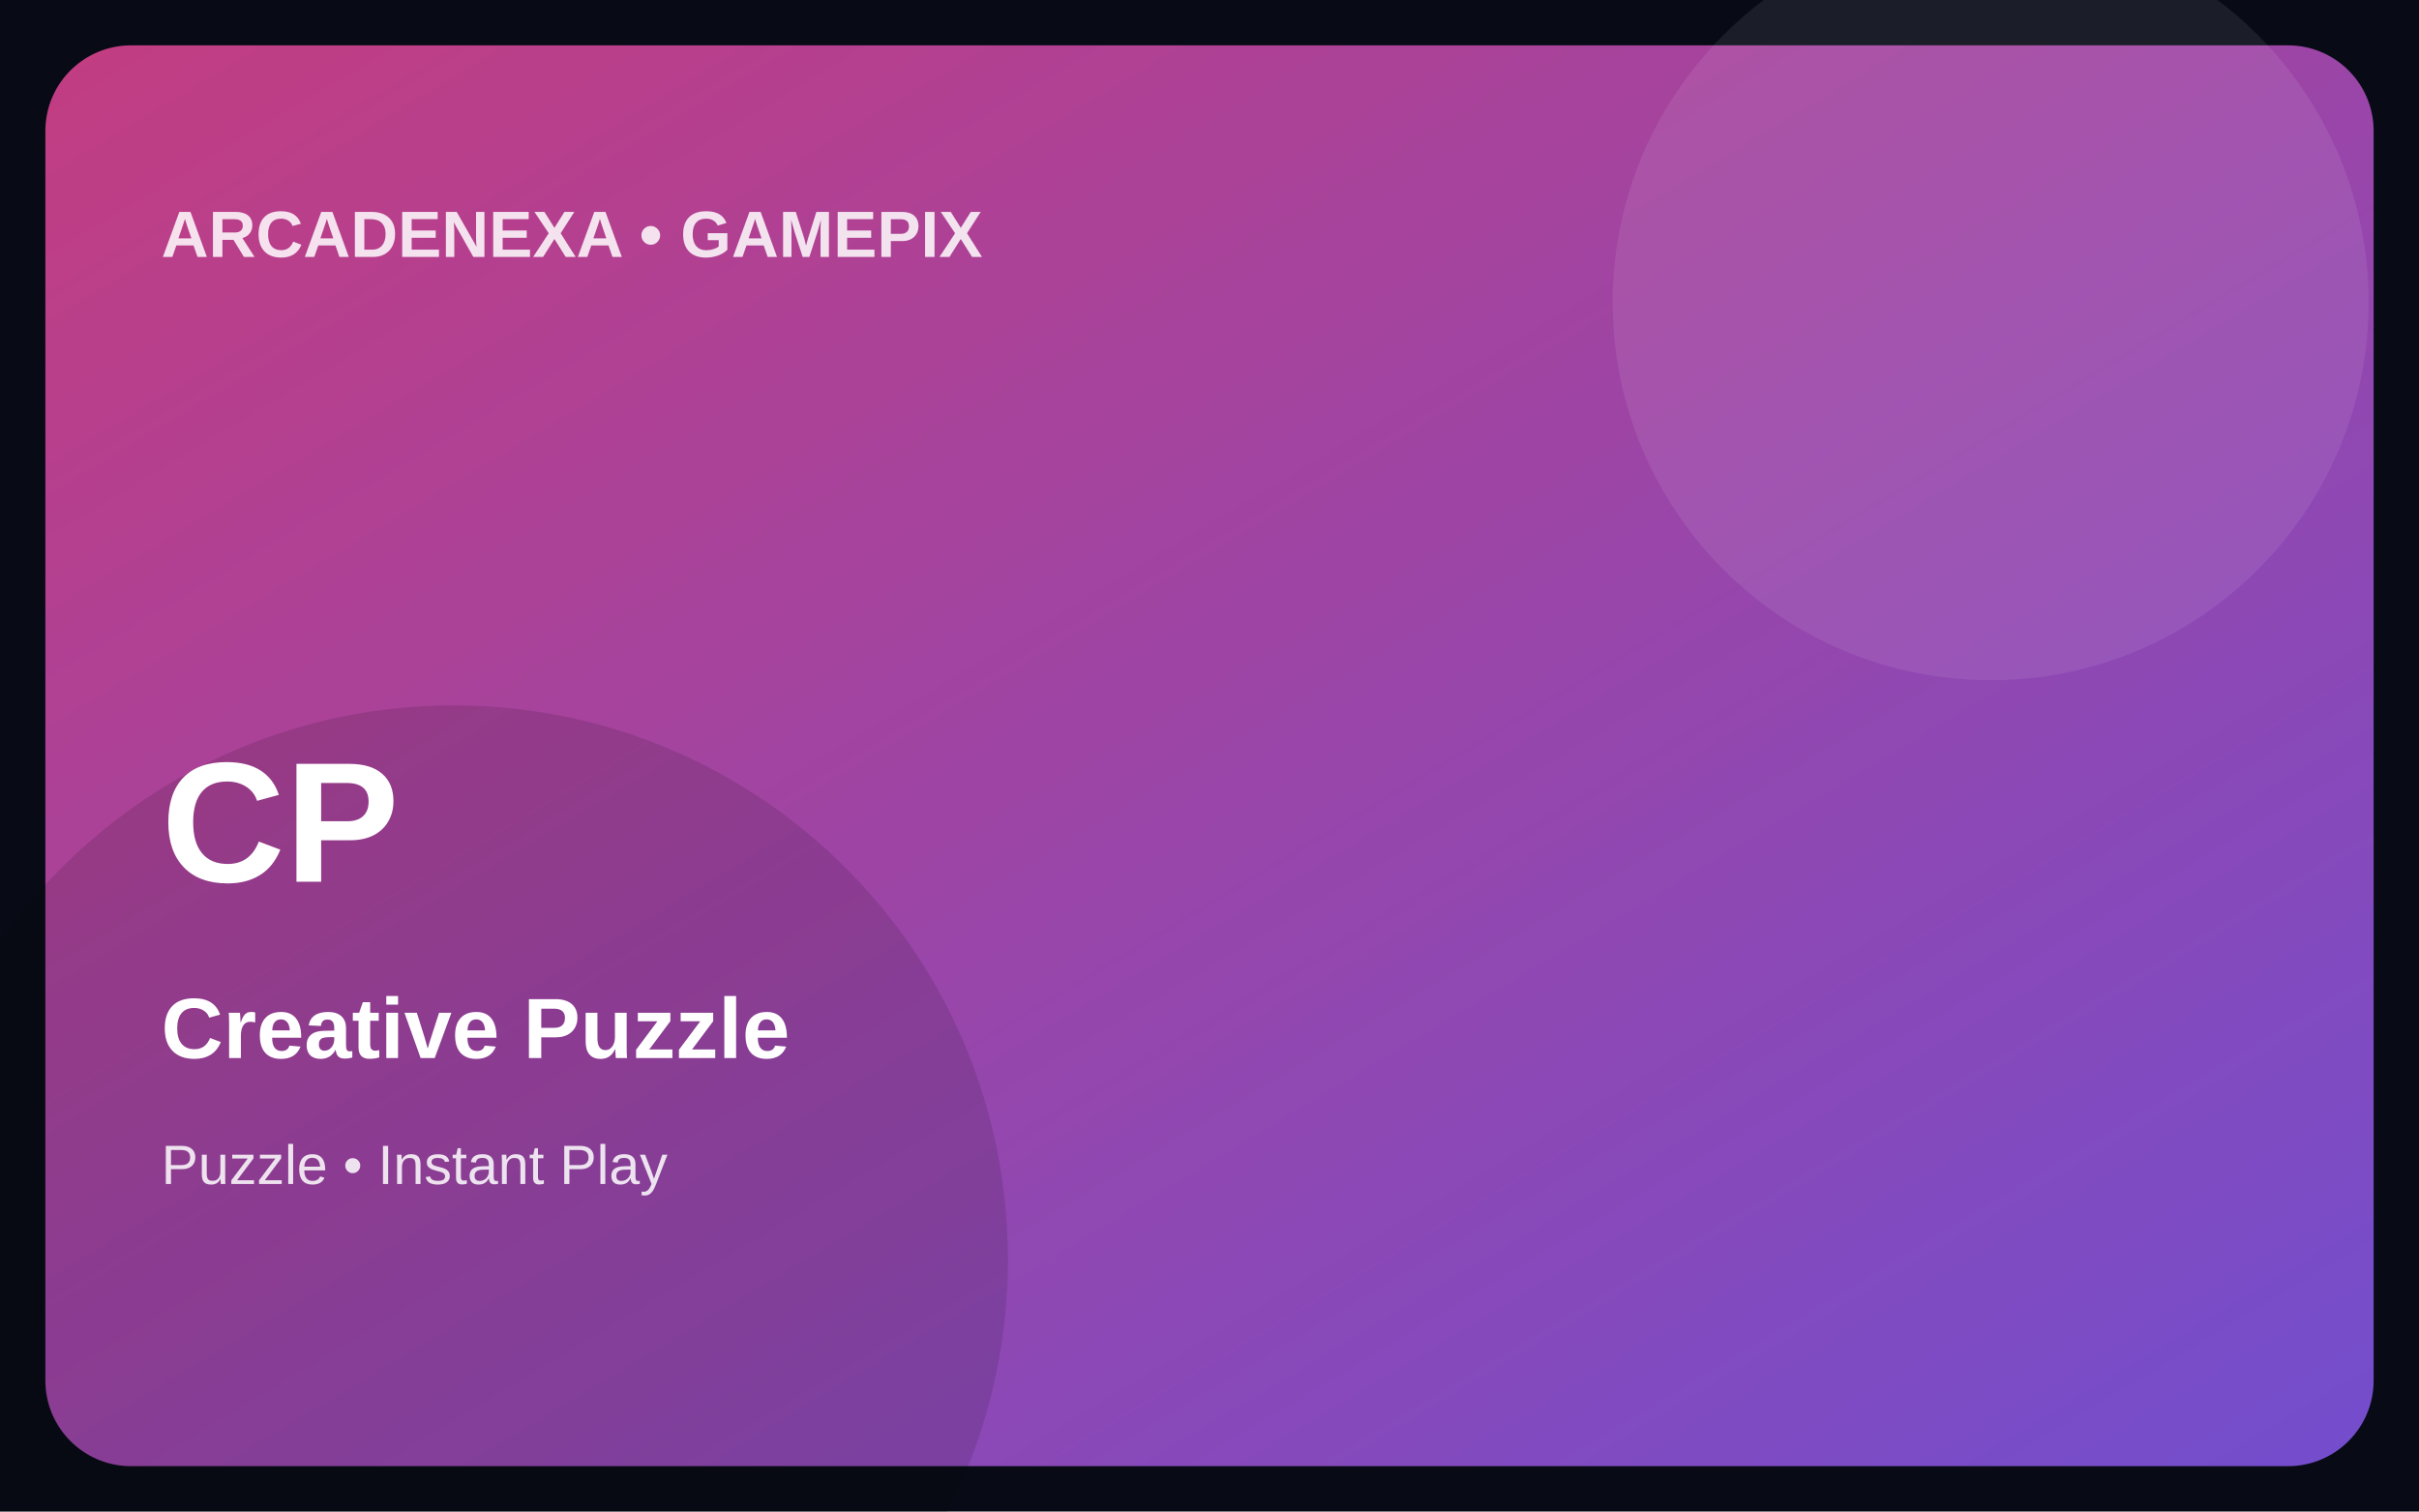
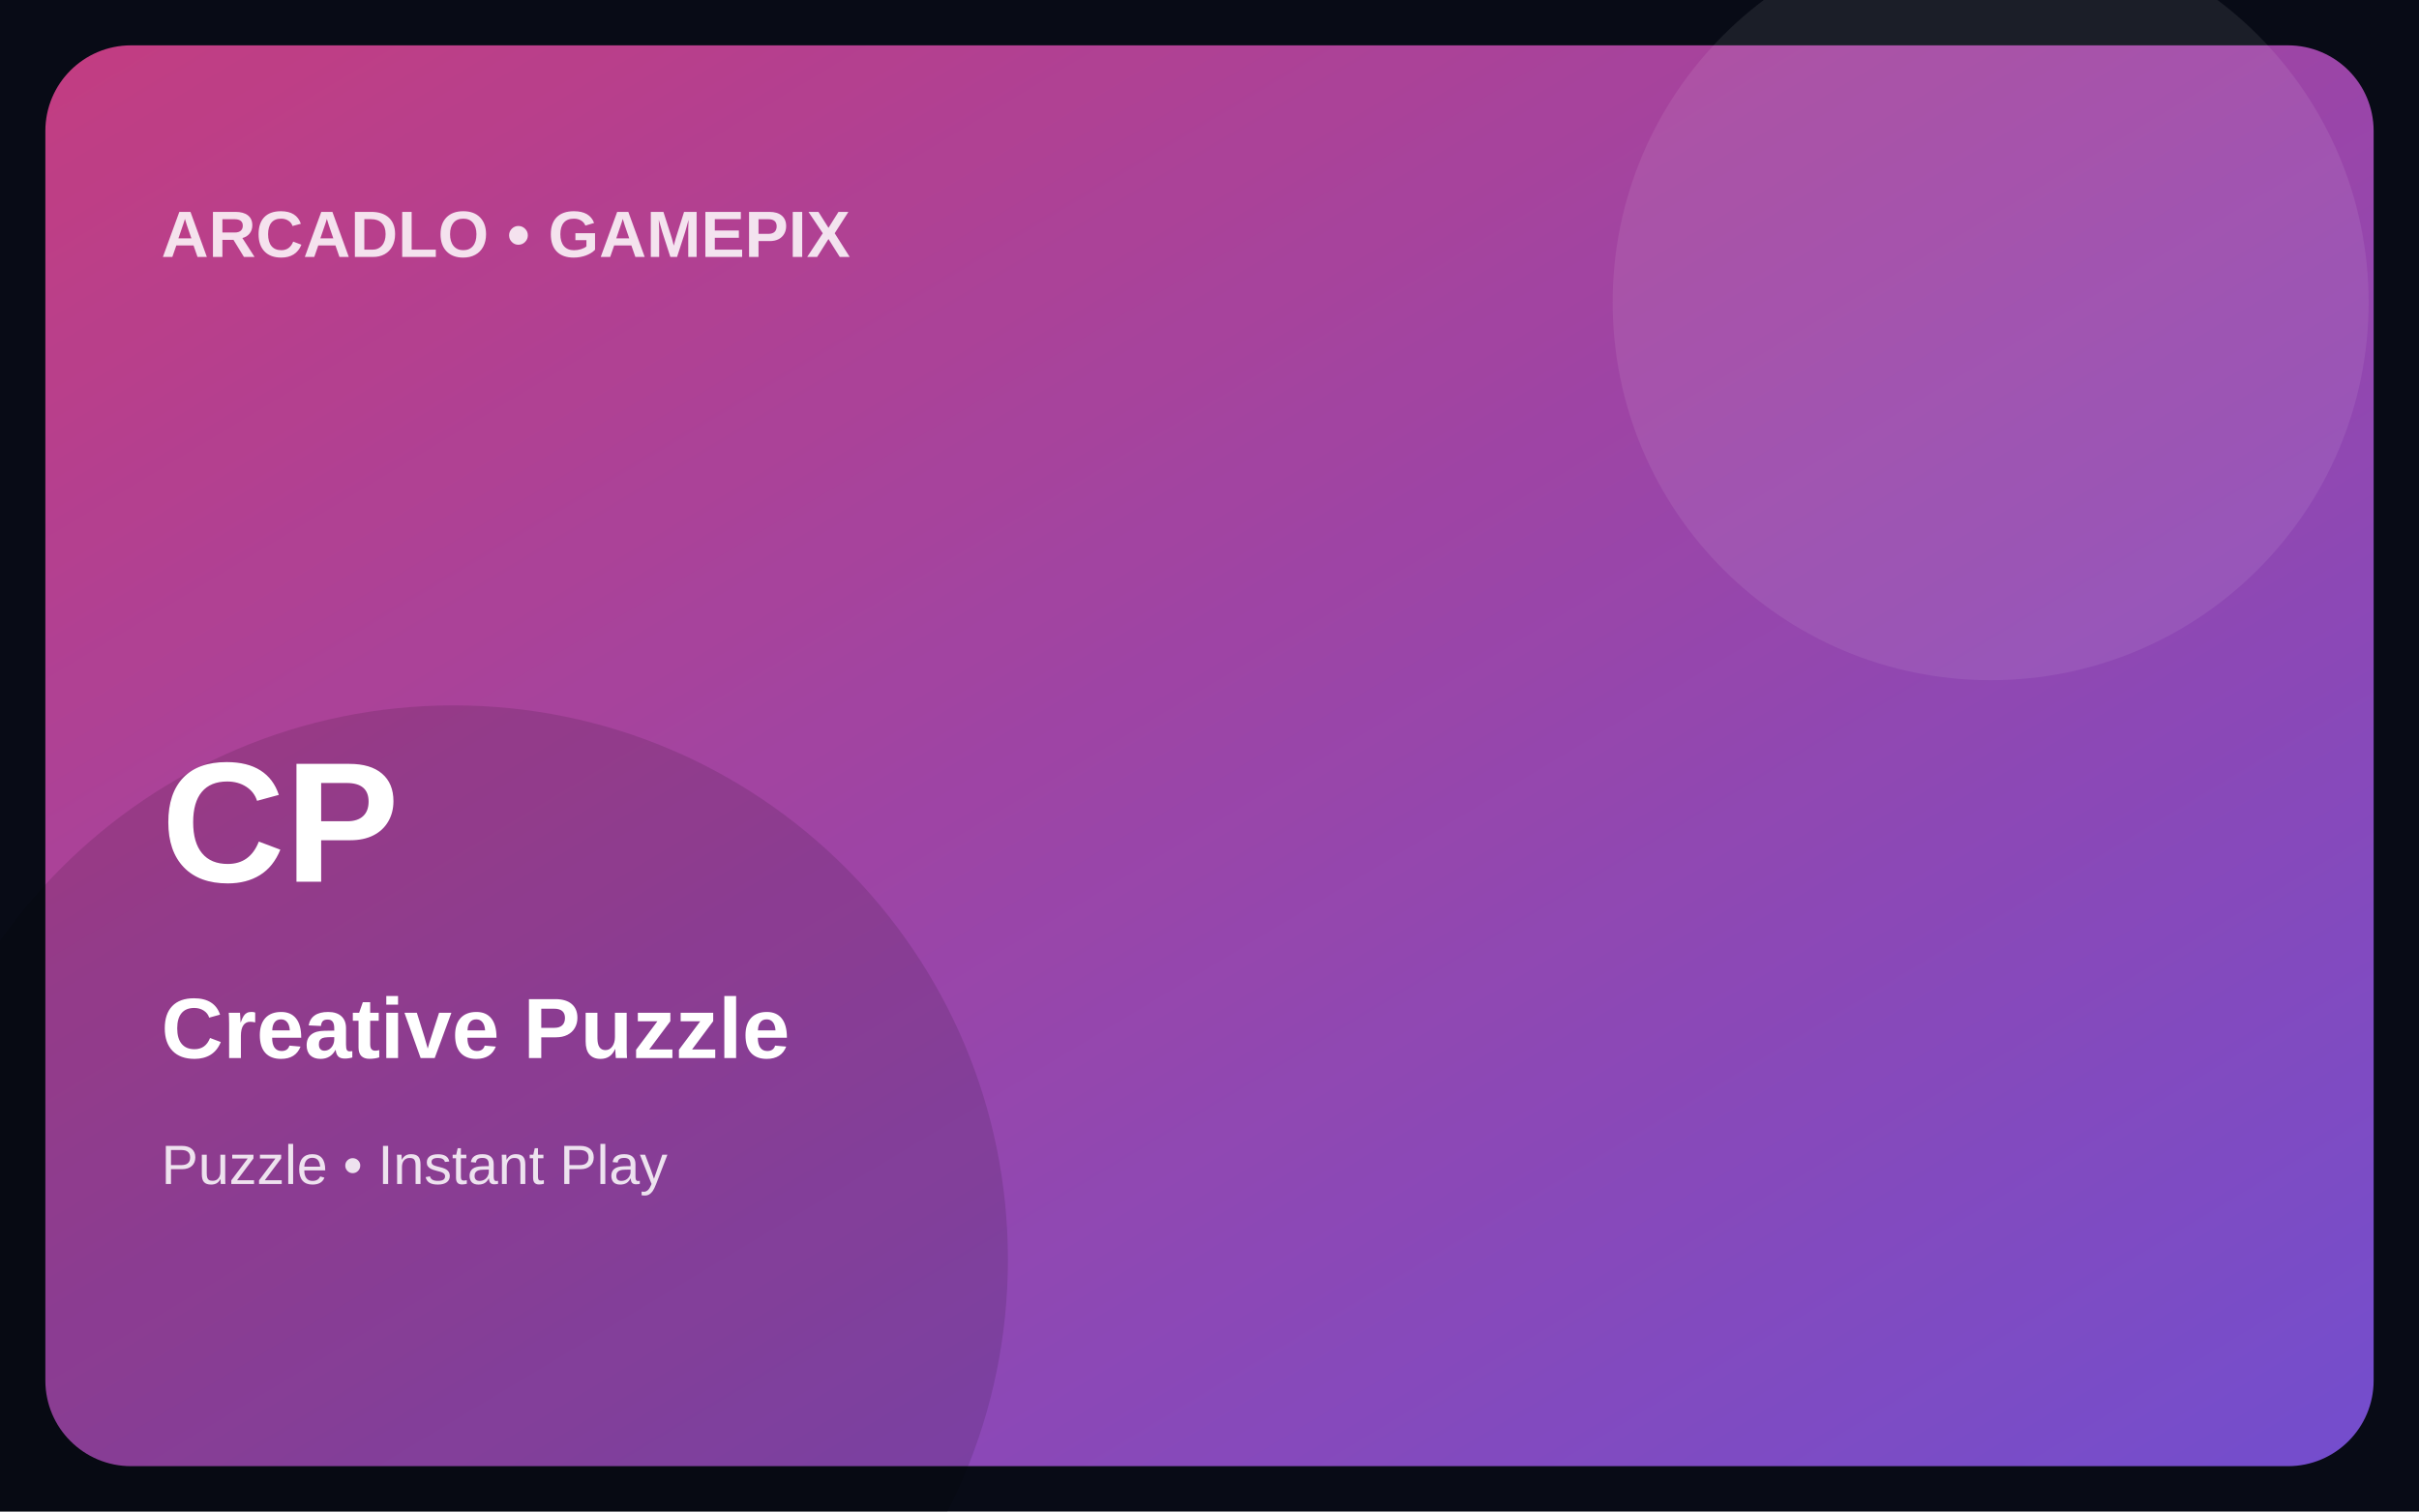
<svg xmlns="http://www.w3.org/2000/svg" width="960" height="600" viewBox="0 0 960 600">
  <defs>
    <linearGradient id="g" x1="0" y1="0" x2="1" y2="1">
      <stop offset="0" stop-color="#ec4899" />
      <stop offset="1" stop-color="#8b5cf6" />
    </linearGradient>
  </defs>
  <rect width="960" height="600" fill="#080b16" />
  <rect x="18" y="18" width="924" height="564" rx="34" fill="url(#g)" opacity=".82" />
  <circle cx="790" cy="120" r="150" fill="#fff" opacity=".08" />
  <circle cx="180" cy="500" r="220" fill="#000" opacity=".12" />
-   <text x="64" y="102" fill="#fff" font-family="Arial,sans-serif" font-size="26" font-weight="700" opacity=".85">ARCADENEXA • GAMEPIX</text>
+   <text x="64" y="102" fill="#fff" font-family="Arial,sans-serif" font-size="26" font-weight="700" opacity=".85">ARCADLO • GAMEPIX</text>
  <text x="64" y="350" fill="#fff" font-family="Arial,sans-serif" font-size="68" font-weight="900">CP</text>
  <text x="64" y="420" fill="#fff" font-family="Arial,sans-serif" font-size="34" font-weight="800">Creative Puzzle</text>
  <text x="64" y="470" fill="#fff" font-family="Arial,sans-serif" font-size="22" opacity=".85">Puzzle • Instant Play</text>
</svg>
